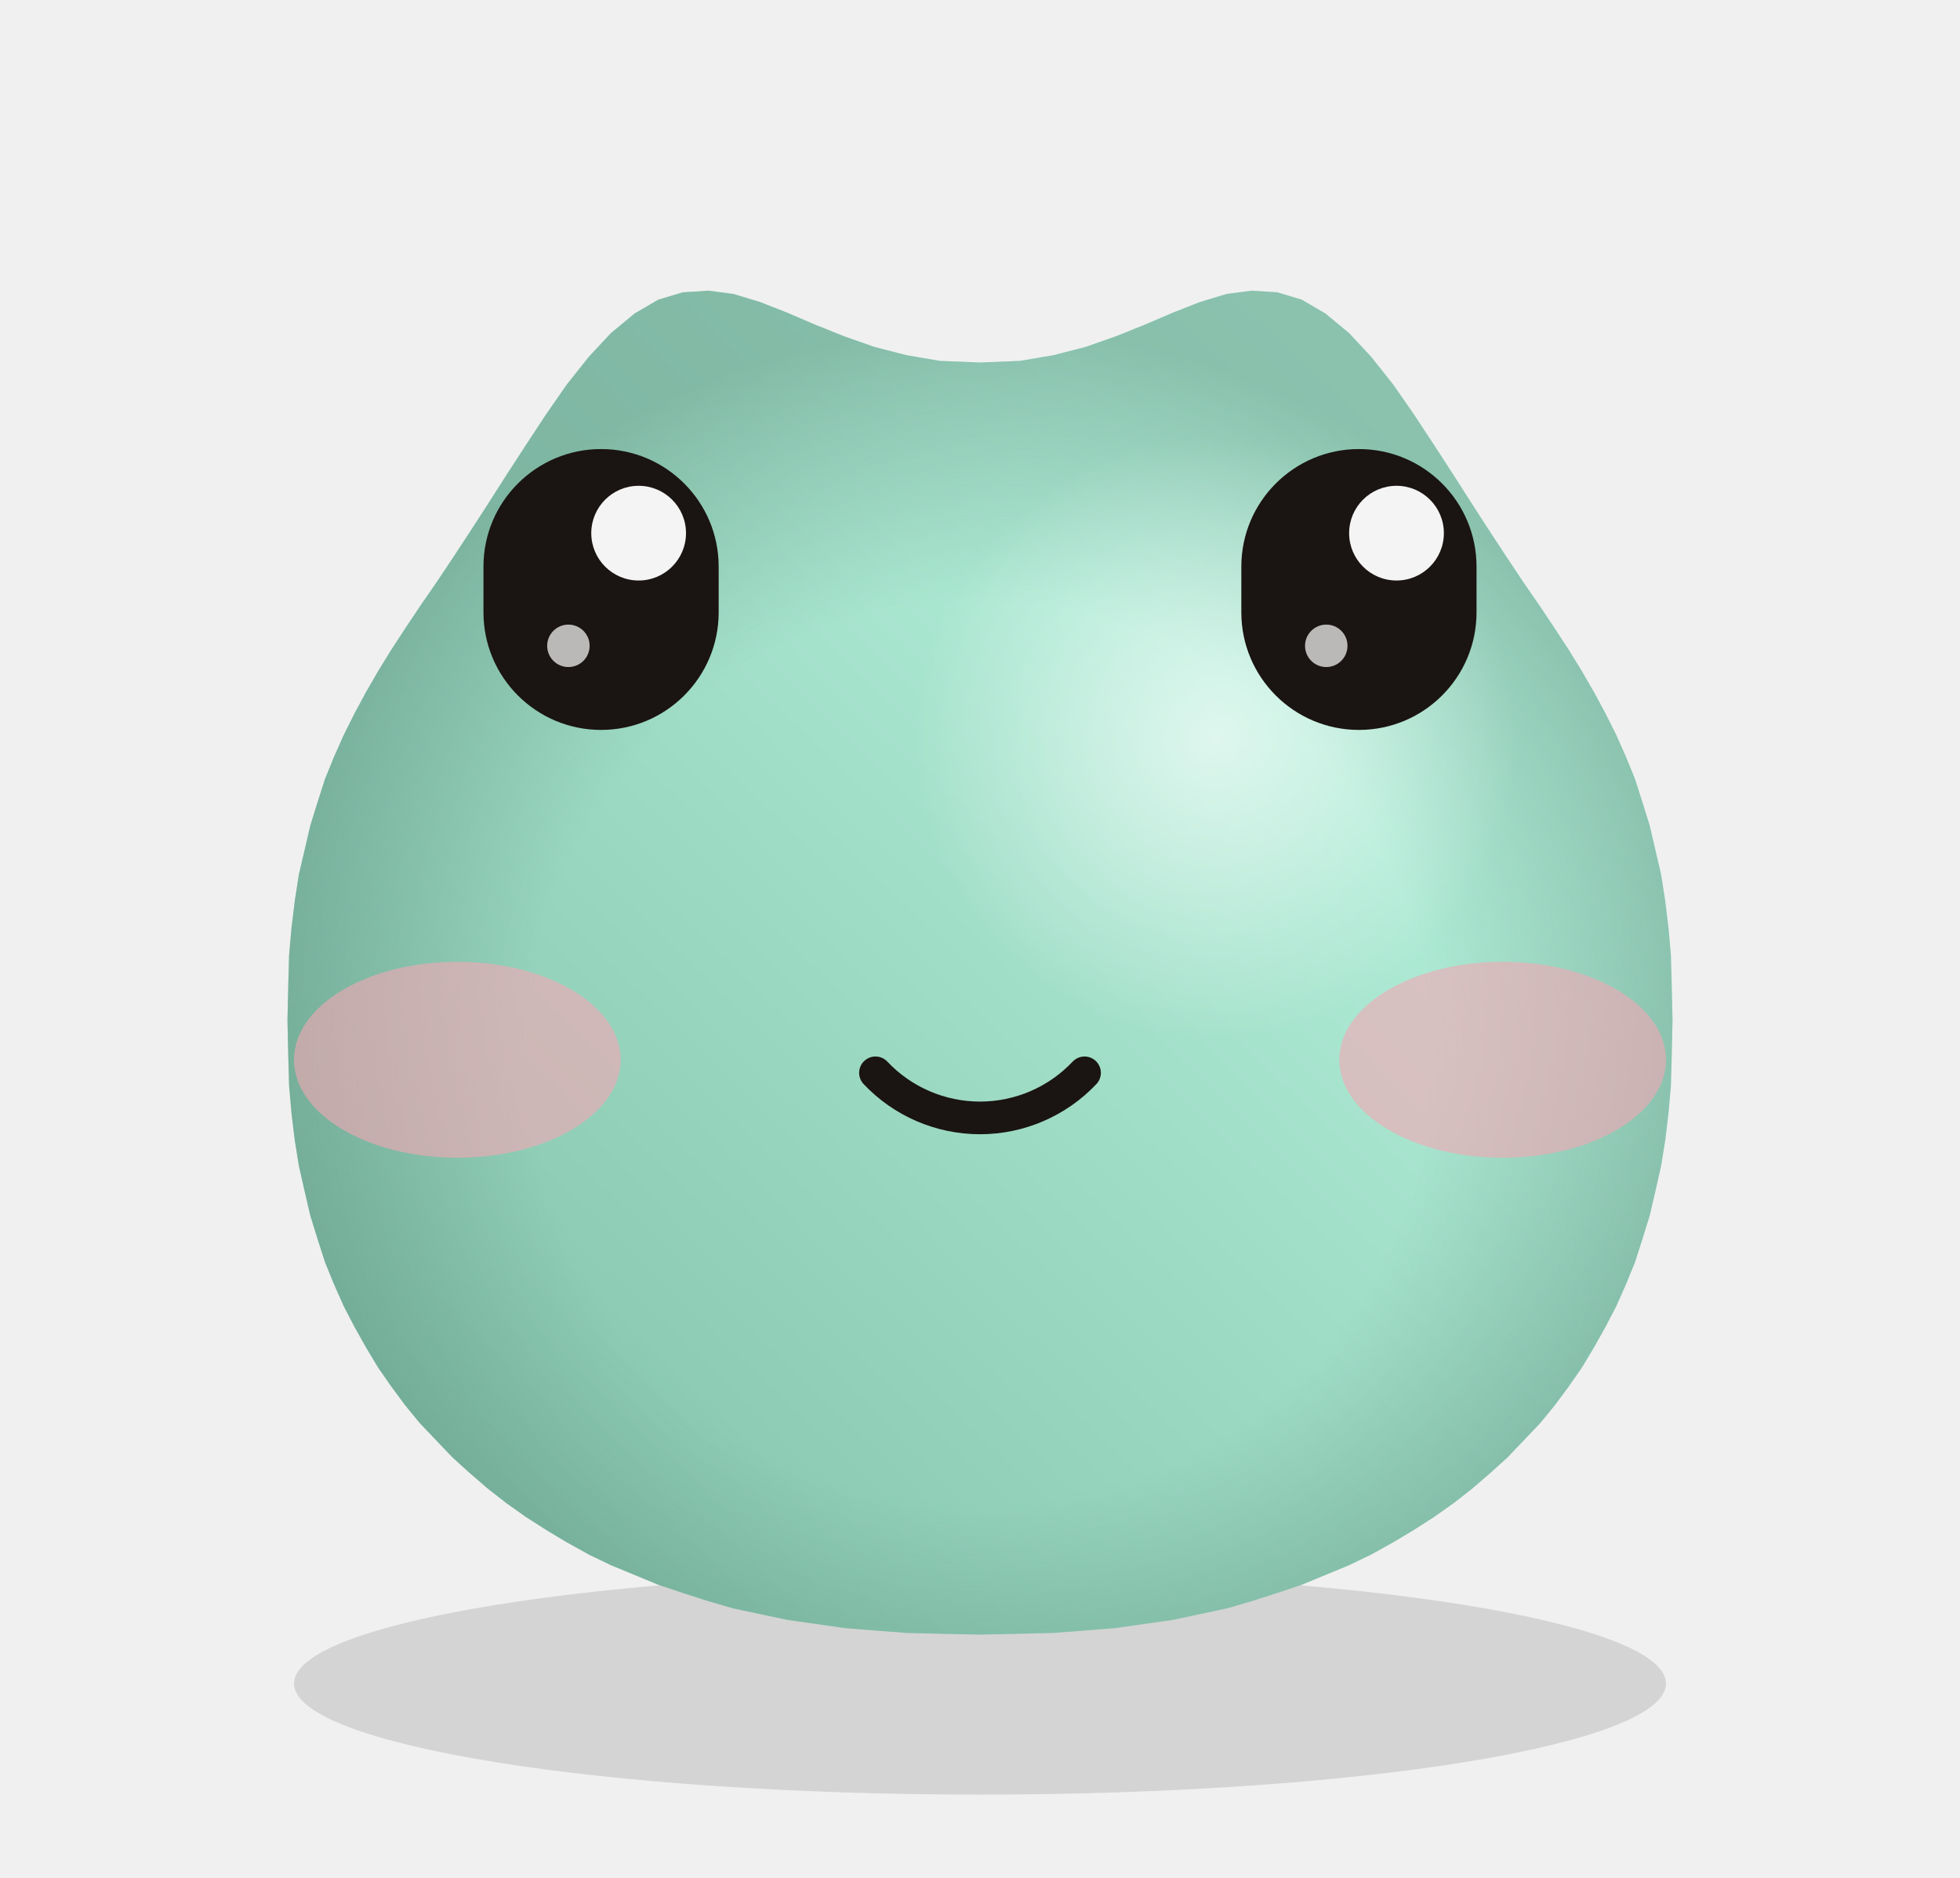
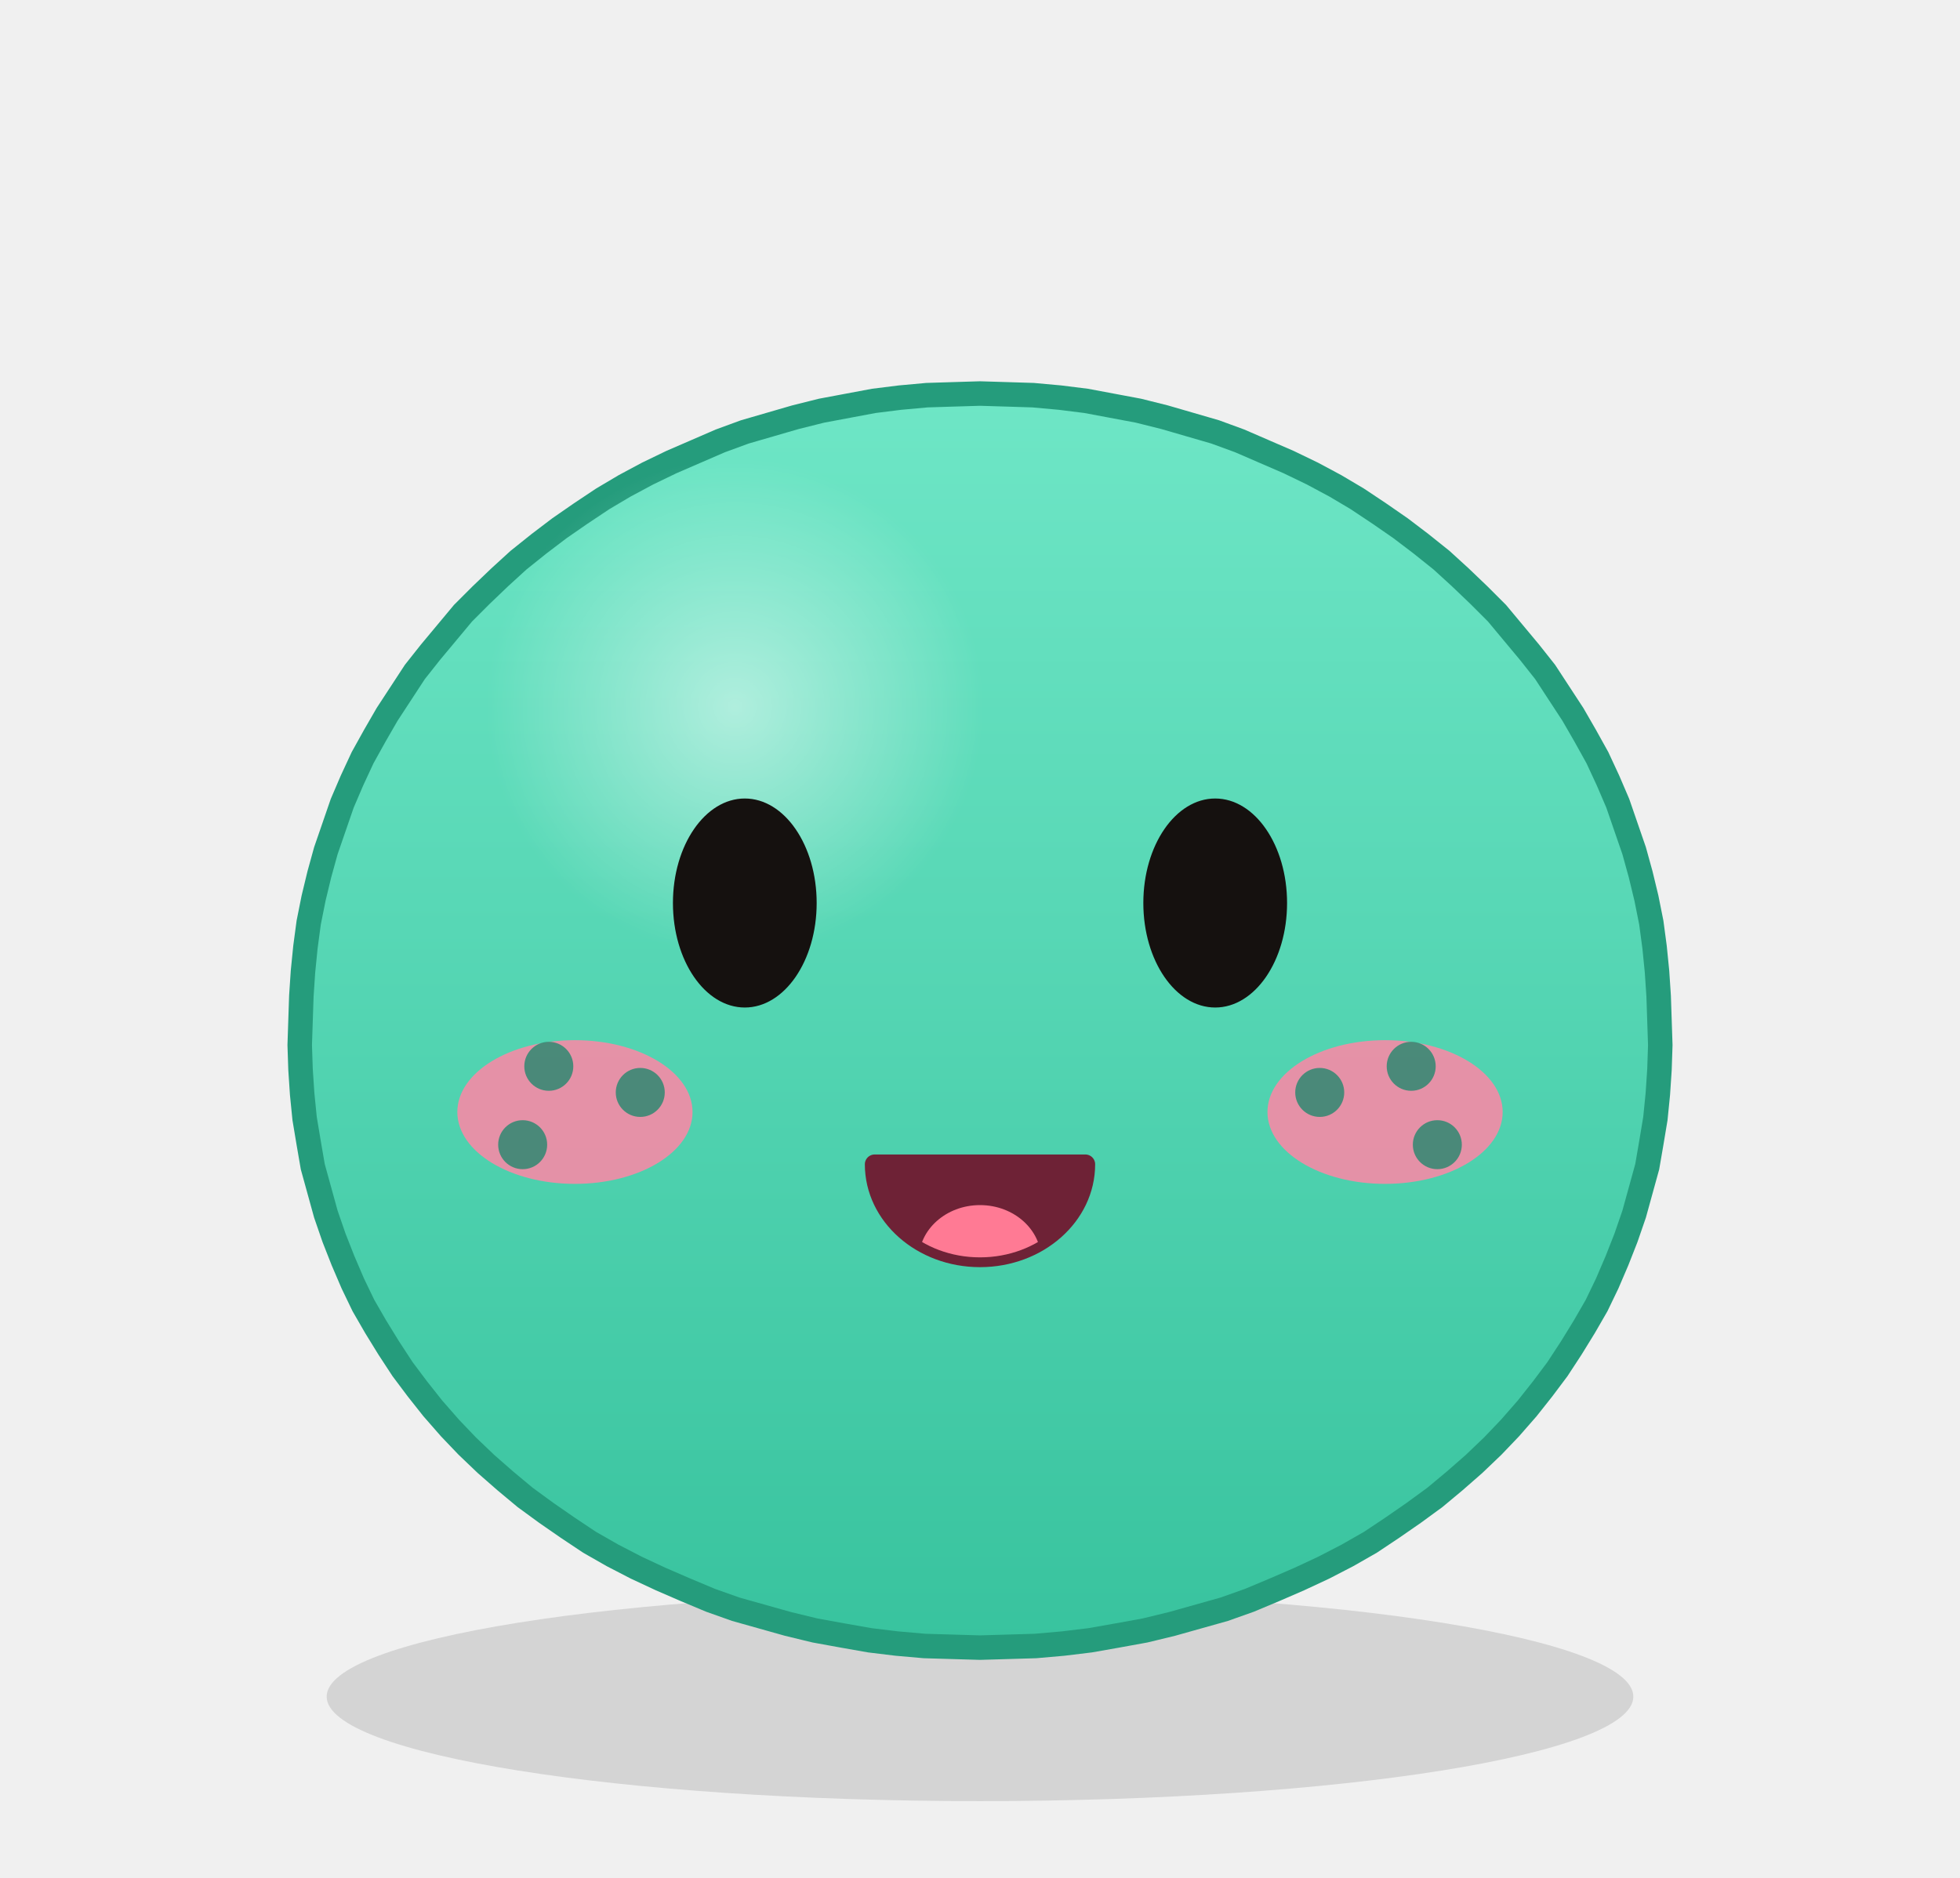
<svg xmlns="http://www.w3.org/2000/svg" viewBox="-120 -125 240 230" width="240" height="230">
  <defs>
-     <linearGradient id="g" gradientUnits="userSpaceOnUse" x1="59.4" y1="-63.9" x2="-67.8" y2="67.7">
-       <stop offset="0" stop-color="#baf6e1" />
-       <stop offset="1" stop-color="#82c0a9" />
+     <linearGradient id="g" x1="0" y1="0" x2="0" y2="1">
+       <stop offset="0" stop-color="#6ee6c6" />
+       <stop offset="1" stop-color="#38c39e" />
    </linearGradient>
-     <radialGradient id="r" gradientUnits="userSpaceOnUse" cx="0" cy="4" r="89.0">
-       <stop offset=".62" stop-color="#5a8d7b" stop-opacity="0" />
-       <stop offset="1" stop-color="#5a8d7b" stop-opacity=".5" />
-     </radialGradient>
-     <radialGradient id="h" gradientUnits="userSpaceOnUse" cx="28.8" cy="-34.6" r="36.8">
-       <stop offset="0" stop-color="#fff" stop-opacity=".6" />
+     <radialGradient id="h" gradientUnits="userSpaceOnUse" cx="-30.0" cy="-38.4" r="30.4">
+       <stop offset="0" stop-color="#fff" stop-opacity=".5" />
      <stop offset="1" stop-color="#fff" stop-opacity="0" />
    </radialGradient>
  </defs>
-   <ellipse cx="0" cy="81.2" rx="84.0" ry="13.6" fill="#000" opacity=".12" />
-   <path d="M84.8 0.0 L84.7 4.4 L84.6 8.0 L84.3 11.4 L83.9 14.7 L83.4 17.8 L82.7 20.9 L82.0 23.9 L81.1 26.8 L80.2 29.6 L79.1 32.3 L77.9 35.0 L76.6 37.5 L75.2 40.0 L73.7 42.5 L72.1 44.8 L70.4 47.1 L68.6 49.3 L66.6 51.4 L64.6 53.5 L62.5 55.4 L60.3 57.3 L58.0 59.1 L55.6 60.8 L53.1 62.4 L50.6 63.9 L47.9 65.4 L45.2 66.7 L42.3 67.9 L39.4 69.1 L36.4 70.1 L33.3 71.1 L30.2 72.0 L26.9 72.7 L23.6 73.4 L20.1 73.9 L16.6 74.4 L12.9 74.7 L9.0 75.0 L4.9 75.1 L0.0 75.2 L-4.9 75.1 L-9.0 75.0 L-12.9 74.7 L-16.6 74.4 L-20.1 73.9 L-23.6 73.4 L-26.9 72.7 L-30.2 72.0 L-33.3 71.1 L-36.4 70.1 L-39.4 69.1 L-42.3 67.9 L-45.2 66.7 L-47.9 65.4 L-50.6 63.9 L-53.1 62.4 L-55.6 60.8 L-58.0 59.1 L-60.3 57.3 L-62.5 55.4 L-64.6 53.5 L-66.6 51.4 L-68.6 49.3 L-70.4 47.1 L-72.1 44.8 L-73.7 42.5 L-75.2 40.0 L-76.6 37.5 L-77.9 35.0 L-79.1 32.3 L-80.2 29.6 L-81.1 26.8 L-82.0 23.9 L-82.7 20.9 L-83.4 17.8 L-83.9 14.7 L-84.3 11.4 L-84.6 8.0 L-84.7 4.4 L-84.8 0.0 L-84.7 -4.4 L-84.6 -8.0 L-84.3 -11.4 L-83.9 -14.7 L-83.4 -17.9 L-82.7 -20.9 L-82.0 -23.9 L-81.1 -26.8 L-80.2 -29.6 L-79.1 -32.3 L-77.9 -35.0 L-76.6 -37.6 L-75.2 -40.2 L-73.7 -42.8 L-72.1 -45.4 L-70.4 -48.0 L-68.6 -50.7 L-66.6 -53.6 L-64.6 -56.6 L-62.5 -59.8 L-60.3 -63.2 L-58.0 -66.8 L-55.6 -70.5 L-53.1 -74.3 L-50.6 -77.9 L-47.9 -81.3 L-45.2 -84.2 L-42.3 -86.6 L-39.4 -88.3 L-36.4 -89.2 L-33.3 -89.4 L-30.2 -89.0 L-26.9 -88.0 L-23.6 -86.7 L-20.1 -85.2 L-16.6 -83.8 L-12.9 -82.5 L-9.0 -81.5 L-4.9 -80.8 L-0.0 -80.6 L4.9 -80.8 L9.0 -81.5 L12.9 -82.5 L16.6 -83.8 L20.1 -85.2 L23.6 -86.7 L26.9 -88.0 L30.2 -89.0 L33.3 -89.4 L36.4 -89.2 L39.4 -88.3 L42.3 -86.6 L45.2 -84.2 L47.9 -81.3 L50.6 -77.9 L53.1 -74.3 L55.6 -70.5 L58.0 -66.8 L60.3 -63.2 L62.5 -59.8 L64.6 -56.6 L66.6 -53.6 L68.6 -50.7 L70.4 -48.0 L72.1 -45.4 L73.7 -42.8 L75.2 -40.2 L76.6 -37.6 L77.9 -35.0 L79.1 -32.3 L80.2 -29.6 L81.1 -26.8 L82.0 -23.9 L82.7 -20.9 L83.4 -17.9 L83.9 -14.7 L84.3 -11.4 L84.6 -8.0 L84.7 -4.4Z" fill="url(#g)" />
-   <path d="M84.8 0.0 L84.7 4.4 L84.6 8.0 L84.3 11.4 L83.9 14.7 L83.4 17.8 L82.7 20.9 L82.0 23.9 L81.1 26.8 L80.2 29.6 L79.1 32.3 L77.9 35.0 L76.6 37.5 L75.2 40.0 L73.7 42.5 L72.1 44.8 L70.4 47.1 L68.6 49.3 L66.6 51.4 L64.6 53.5 L62.5 55.4 L60.3 57.3 L58.0 59.1 L55.6 60.8 L53.1 62.4 L50.6 63.9 L47.9 65.4 L45.2 66.7 L42.3 67.9 L39.4 69.1 L36.4 70.1 L33.3 71.1 L30.2 72.0 L26.9 72.7 L23.6 73.4 L20.1 73.9 L16.6 74.4 L12.9 74.7 L9.0 75.0 L4.9 75.1 L0.0 75.2 L-4.9 75.1 L-9.0 75.0 L-12.9 74.7 L-16.6 74.4 L-20.1 73.9 L-23.6 73.4 L-26.9 72.7 L-30.2 72.0 L-33.3 71.1 L-36.4 70.1 L-39.4 69.1 L-42.3 67.9 L-45.2 66.7 L-47.9 65.4 L-50.6 63.9 L-53.1 62.4 L-55.6 60.8 L-58.0 59.1 L-60.3 57.3 L-62.5 55.4 L-64.6 53.5 L-66.6 51.4 L-68.6 49.3 L-70.4 47.1 L-72.1 44.8 L-73.7 42.5 L-75.2 40.0 L-76.6 37.5 L-77.9 35.0 L-79.1 32.3 L-80.2 29.6 L-81.1 26.8 L-82.0 23.9 L-82.7 20.9 L-83.4 17.8 L-83.9 14.7 L-84.3 11.4 L-84.6 8.0 L-84.7 4.4 L-84.8 0.0 L-84.7 -4.4 L-84.6 -8.0 L-84.3 -11.4 L-83.9 -14.7 L-83.4 -17.9 L-82.7 -20.9 L-82.0 -23.9 L-81.1 -26.8 L-80.2 -29.6 L-79.1 -32.3 L-77.9 -35.0 L-76.6 -37.6 L-75.2 -40.2 L-73.7 -42.8 L-72.1 -45.4 L-70.4 -48.0 L-68.6 -50.7 L-66.6 -53.6 L-64.6 -56.6 L-62.5 -59.8 L-60.3 -63.2 L-58.0 -66.8 L-55.6 -70.5 L-53.1 -74.3 L-50.6 -77.9 L-47.9 -81.3 L-45.2 -84.2 L-42.3 -86.6 L-39.4 -88.3 L-36.4 -89.2 L-33.3 -89.4 L-30.2 -89.0 L-26.9 -88.0 L-23.6 -86.7 L-20.1 -85.2 L-16.6 -83.8 L-12.9 -82.5 L-9.0 -81.5 L-4.9 -80.8 L-0.0 -80.6 L4.9 -80.8 L9.0 -81.5 L12.9 -82.5 L16.6 -83.8 L20.1 -85.2 L23.6 -86.7 L26.9 -88.0 L30.2 -89.0 L33.3 -89.4 L36.4 -89.2 L39.4 -88.3 L42.3 -86.6 L45.2 -84.2 L47.9 -81.3 L50.6 -77.9 L53.1 -74.3 L55.6 -70.5 L58.0 -66.8 L60.3 -63.2 L62.5 -59.8 L64.6 -56.6 L66.6 -53.6 L68.6 -50.7 L70.4 -48.0 L72.1 -45.4 L73.7 -42.8 L75.2 -40.2 L76.6 -37.6 L77.9 -35.0 L79.1 -32.3 L80.2 -29.6 L81.1 -26.8 L82.0 -23.9 L82.7 -20.9 L83.4 -17.9 L83.9 -14.7 L84.3 -11.4 L84.6 -8.0 L84.7 -4.4Z" fill="url(#r)" />
-   <path d="M84.8 0.0 L84.7 4.4 L84.6 8.0 L84.3 11.4 L83.9 14.7 L83.4 17.8 L82.7 20.9 L82.0 23.9 L81.1 26.8 L80.2 29.6 L79.1 32.3 L77.9 35.0 L76.6 37.5 L75.2 40.0 L73.7 42.5 L72.1 44.8 L70.4 47.1 L68.6 49.3 L66.6 51.4 L64.6 53.5 L62.5 55.4 L60.3 57.3 L58.0 59.1 L55.6 60.8 L53.1 62.4 L50.6 63.9 L47.9 65.4 L45.2 66.7 L42.3 67.9 L39.4 69.1 L36.4 70.1 L33.3 71.1 L30.2 72.0 L26.9 72.7 L23.6 73.4 L20.1 73.9 L16.6 74.4 L12.9 74.7 L9.0 75.0 L4.9 75.1 L0.0 75.2 L-4.9 75.1 L-9.0 75.0 L-12.9 74.7 L-16.6 74.4 L-20.1 73.9 L-23.6 73.4 L-26.9 72.7 L-30.2 72.0 L-33.3 71.1 L-36.4 70.1 L-39.4 69.1 L-42.3 67.9 L-45.2 66.7 L-47.9 65.4 L-50.6 63.9 L-53.1 62.4 L-55.6 60.8 L-58.0 59.1 L-60.3 57.3 L-62.5 55.4 L-64.6 53.5 L-66.6 51.4 L-68.6 49.3 L-70.4 47.1 L-72.1 44.8 L-73.7 42.5 L-75.2 40.0 L-76.6 37.5 L-77.9 35.0 L-79.1 32.3 L-80.2 29.6 L-81.1 26.8 L-82.0 23.9 L-82.7 20.9 L-83.4 17.8 L-83.9 14.7 L-84.3 11.4 L-84.6 8.0 L-84.7 4.4 L-84.8 0.0 L-84.7 -4.4 L-84.6 -8.0 L-84.3 -11.4 L-83.9 -14.7 L-83.4 -17.9 L-82.7 -20.9 L-82.0 -23.9 L-81.1 -26.8 L-80.2 -29.6 L-79.1 -32.3 L-77.9 -35.0 L-76.6 -37.6 L-75.2 -40.2 L-73.7 -42.8 L-72.1 -45.4 L-70.4 -48.0 L-68.6 -50.7 L-66.6 -53.6 L-64.6 -56.6 L-62.5 -59.8 L-60.3 -63.2 L-58.0 -66.8 L-55.6 -70.5 L-53.1 -74.3 L-50.6 -77.9 L-47.9 -81.3 L-45.2 -84.2 L-42.3 -86.6 L-39.4 -88.3 L-36.4 -89.2 L-33.3 -89.4 L-30.2 -89.0 L-26.9 -88.0 L-23.6 -86.7 L-20.1 -85.2 L-16.6 -83.8 L-12.9 -82.5 L-9.0 -81.5 L-4.9 -80.8 L-0.0 -80.6 L4.9 -80.8 L9.0 -81.5 L12.9 -82.5 L16.6 -83.8 L20.1 -85.2 L23.6 -86.7 L26.9 -88.0 L30.2 -89.0 L33.3 -89.4 L36.4 -89.2 L39.4 -88.3 L42.3 -86.6 L45.2 -84.2 L47.9 -81.3 L50.6 -77.9 L53.1 -74.3 L55.6 -70.5 L58.0 -66.8 L60.3 -63.2 L62.5 -59.8 L64.6 -56.6 L66.6 -53.6 L68.6 -50.7 L70.4 -48.0 L72.1 -45.4 L73.7 -42.8 L75.2 -40.2 L76.6 -37.6 L77.9 -35.0 L79.1 -32.3 L80.2 -29.6 L81.1 -26.8 L82.0 -23.9 L82.7 -20.9 L83.4 -17.9 L83.9 -14.7 L84.3 -11.4 L84.6 -8.0 L84.7 -4.4Z" fill="url(#h)" />
-   <ellipse cx="-64.0" cy="4.8" rx="20.0" ry="12.0" fill="#f5a7b4" opacity=".6" />
-   <ellipse cx="64.0" cy="4.8" rx="20.0" ry="12.0" fill="#f5a7b4" opacity=".6" />
-   <rect x="-60.8" y="-70.0" width="28.8" height="34.4" rx="14.4" fill="#1a1412" />
-   <circle cx="-41.8" cy="-59.7" r="5.8" fill="#fff" opacity=".95" />
-   <circle cx="-50.4" cy="-45.9" r="2.6" fill="#fff" opacity=".7" />
-   <rect x="32.0" y="-70.0" width="28.8" height="34.4" rx="14.4" fill="#1a1412" />
-   <circle cx="51.0" cy="-59.7" r="5.8" fill="#fff" opacity=".95" />
-   <circle cx="42.4" cy="-45.9" r="2.6" fill="#fff" opacity=".7" />
-   <path d="M-12.8 6.4 A17.6 17.6 0 0 0 12.8 6.4" fill="none" stroke="#1a1412" stroke-width="4" stroke-linecap="round" />
+   <ellipse cx="0" cy="82.8" rx="80.0" ry="12.8" fill="#000" opacity=".12" />
+   <path d="M83.2 0.0 L83.3 3.0 L83.2 6.0 L83.0 9.0 L82.7 12.0 L82.2 15.0 L81.7 17.9 L80.9 20.8 L80.1 23.7 L79.1 26.6 L78.0 29.4 L76.8 32.2 L75.5 34.9 L74.0 37.5 L72.4 40.1 L70.7 42.7 L68.9 45.1 L67.0 47.5 L64.9 49.9 L62.8 52.1 L60.5 54.3 L58.1 56.4 L55.7 58.4 L53.1 60.3 L50.5 62.1 L47.8 63.9 L45.0 65.5 L42.1 67.0 L39.1 68.4 L36.1 69.7 L33.0 71.0 L29.9 72.1 L26.7 73.0 L23.5 73.9 L20.2 74.7 L16.9 75.3 L13.5 75.9 L10.2 76.3 L6.8 76.6 L3.4 76.7 L0.0 76.8 L-3.4 76.7 L-6.8 76.6 L-10.2 76.3 L-13.5 75.9 L-16.9 75.3 L-20.2 74.7 L-23.5 73.9 L-26.7 73.0 L-29.9 72.1 L-33.0 71.0 L-36.1 69.7 L-39.1 68.4 L-42.1 67.0 L-45.0 65.5 L-47.8 63.9 L-50.5 62.1 L-53.1 60.3 L-55.7 58.4 L-58.1 56.4 L-60.5 54.3 L-62.8 52.1 L-64.9 49.9 L-67.0 47.5 L-68.9 45.1 L-70.7 42.7 L-72.4 40.1 L-74.0 37.5 L-75.5 34.9 L-76.8 32.2 L-78.0 29.4 L-79.1 26.6 L-80.1 23.7 L-80.9 20.8 L-81.7 17.9 L-82.2 15.0 L-82.7 12.0 L-83.0 9.0 L-83.2 6.0 L-83.3 3.0 L-83.2 0.0 L-83.1 -3.0 L-82.9 -6.0 L-82.6 -9.0 L-82.2 -12.0 L-81.6 -15.0 L-80.9 -17.9 L-80.1 -20.8 L-79.1 -23.7 L-78.1 -26.6 L-76.9 -29.4 L-75.6 -32.2 L-74.1 -34.9 L-72.6 -37.5 L-70.9 -40.1 L-69.2 -42.7 L-67.3 -45.1 L-65.3 -47.5 L-63.3 -49.9 L-61.1 -52.1 L-58.8 -54.3 L-56.5 -56.4 L-54.0 -58.4 L-51.5 -60.3 L-48.9 -62.1 L-46.2 -63.9 L-43.5 -65.5 L-40.7 -67.0 L-37.8 -68.4 L-34.8 -69.7 L-31.8 -71.0 L-28.8 -72.1 L-25.7 -73.0 L-22.6 -73.9 L-19.4 -74.7 L-16.2 -75.3 L-13.0 -75.9 L-9.8 -76.3 L-6.5 -76.6 L-3.3 -76.7 L-0.0 -76.8 L3.3 -76.7 L6.5 -76.6 L9.8 -76.3 L13.0 -75.9 L16.2 -75.3 L19.4 -74.7 L22.6 -73.9 L25.7 -73.0 L28.8 -72.1 L31.8 -71.0 L34.8 -69.7 L37.8 -68.4 L40.7 -67.0 L43.5 -65.5 L46.2 -63.9 L48.9 -62.1 L51.5 -60.3 L54.0 -58.4 L56.5 -56.4 L58.8 -54.3 L61.1 -52.1 L63.3 -49.9 L65.3 -47.5 L67.3 -45.1 L69.2 -42.7 L70.9 -40.1 L72.6 -37.5 L74.1 -34.9 L75.6 -32.2 L76.9 -29.4 L78.1 -26.6 L79.1 -23.7 L80.1 -20.8 L80.9 -17.9 L81.6 -15.0 L82.2 -12.0 L82.6 -9.0 L82.9 -6.0 L83.1 -3.0Z" fill="url(#g)" stroke="#259c7c" stroke-width="3" />
+   <path d="M83.2 0.0 L83.3 3.0 L83.2 6.0 L83.0 9.0 L82.7 12.0 L82.2 15.0 L81.7 17.9 L80.9 20.8 L80.1 23.7 L79.1 26.6 L78.0 29.4 L76.8 32.2 L75.5 34.9 L74.0 37.5 L72.4 40.1 L70.7 42.7 L68.9 45.1 L67.0 47.5 L64.9 49.9 L62.8 52.1 L60.5 54.3 L58.1 56.4 L55.7 58.4 L53.1 60.3 L50.5 62.1 L47.8 63.9 L45.0 65.5 L42.1 67.0 L39.1 68.4 L36.1 69.7 L33.0 71.0 L29.9 72.1 L26.7 73.0 L23.5 73.9 L20.2 74.7 L16.9 75.3 L13.5 75.9 L10.2 76.3 L6.8 76.6 L3.4 76.7 L0.0 76.8 L-3.4 76.7 L-6.8 76.6 L-10.2 76.3 L-13.5 75.9 L-16.9 75.3 L-20.2 74.7 L-23.5 73.9 L-26.7 73.0 L-29.9 72.1 L-33.0 71.0 L-36.1 69.7 L-39.1 68.4 L-42.1 67.0 L-45.0 65.5 L-47.8 63.9 L-50.5 62.1 L-53.1 60.3 L-55.7 58.4 L-58.1 56.4 L-60.5 54.3 L-62.8 52.1 L-64.9 49.9 L-67.0 47.5 L-68.9 45.1 L-70.7 42.7 L-72.4 40.1 L-74.0 37.5 L-75.5 34.9 L-76.8 32.2 L-78.0 29.4 L-79.1 26.6 L-80.1 23.7 L-80.9 20.8 L-81.7 17.9 L-82.2 15.0 L-82.7 12.0 L-83.0 9.0 L-83.2 6.0 L-83.3 3.0 L-83.2 0.0 L-83.1 -3.0 L-82.9 -6.0 L-82.6 -9.0 L-82.2 -12.0 L-81.6 -15.0 L-80.9 -17.9 L-80.1 -20.8 L-79.1 -23.7 L-78.1 -26.6 L-76.9 -29.4 L-75.6 -32.2 L-74.1 -34.9 L-72.6 -37.5 L-70.9 -40.1 L-69.2 -42.7 L-67.3 -45.1 L-65.3 -47.5 L-63.3 -49.9 L-61.1 -52.1 L-58.8 -54.3 L-56.5 -56.4 L-54.0 -58.4 L-51.5 -60.3 L-48.9 -62.1 L-46.2 -63.9 L-43.5 -65.5 L-40.7 -67.0 L-37.8 -68.4 L-34.8 -69.7 L-31.8 -71.0 L-28.8 -72.1 L-25.7 -73.0 L-22.6 -73.9 L-19.4 -74.7 L-16.2 -75.3 L-13.0 -75.9 L-9.8 -76.3 L-6.5 -76.6 L-3.3 -76.7 L-0.0 -76.8 L3.3 -76.7 L6.5 -76.6 L9.8 -76.3 L13.0 -75.9 L16.2 -75.3 L19.4 -74.7 L22.6 -73.9 L25.7 -73.0 L28.8 -72.1 L31.8 -71.0 L34.8 -69.7 L37.8 -68.4 L40.7 -67.0 L43.5 -65.5 L46.2 -63.9 L48.9 -62.1 L51.5 -60.3 L54.0 -58.4 L56.5 -56.4 L58.8 -54.3 L61.1 -52.1 L63.3 -49.9 L65.3 -47.5 L67.3 -45.1 L69.2 -42.7 L70.9 -40.1 L72.6 -37.5 L74.1 -34.9 L75.6 -32.2 L76.9 -29.4 L78.1 -26.6 L79.1 -23.7 L80.1 -20.8 L80.9 -17.9 L81.6 -15.0 L82.2 -12.0 L82.6 -9.0 L82.9 -6.0 L83.1 -3.0Z" fill="url(#h)" />
+   <g transform="translate(0 22)" />
+   <ellipse cx="-49.6" cy="11.2" rx="14.4" ry="8.8" fill="#ff86a6" opacity=".85" />
+   <circle cx="-41.6" cy="8.8" r="3.0" fill="#178769" opacity=".75" />
+   <circle cx="-52.8" cy="5.6" r="3.0" fill="#178769" opacity=".75" />
+   <circle cx="-56.0" cy="15.2" r="3.0" fill="#178769" opacity=".75" />
+   <ellipse cx="49.6" cy="11.2" rx="14.4" ry="8.8" fill="#ff86a6" opacity=".85" />
+   <circle cx="41.6" cy="8.8" r="3.0" fill="#178769" opacity=".75" />
+   <circle cx="52.8" cy="5.6" r="3.0" fill="#178769" opacity=".75" />
+   <circle cx="56.0" cy="15.2" r="3.0" fill="#178769" opacity=".75" />
+   <ellipse cx="-28.8" cy="-14.4" rx="8.8" ry="12.8" fill="#15110f" />
+   <ellipse cx="28.8" cy="-14.4" rx="8.8" ry="12.8" fill="#15110f" />
+   <clipPath id="m">
+     <path d="M-12.9 17.6 A12.9 11.4 0 0 0 12.9 17.6Z" />
+   </clipPath>
+   <path d="M-12.9 17.6 A12.9 11.4 0 0 0 12.9 17.6Z" fill="#6e2236" stroke="#6e2236" stroke-width="2.4" stroke-linejoin="round" />
+   <ellipse clip-path="url(#m)" cx="0" cy="29.3" rx="7.5" ry="6.7" fill="#ff7a94" />
</svg>
